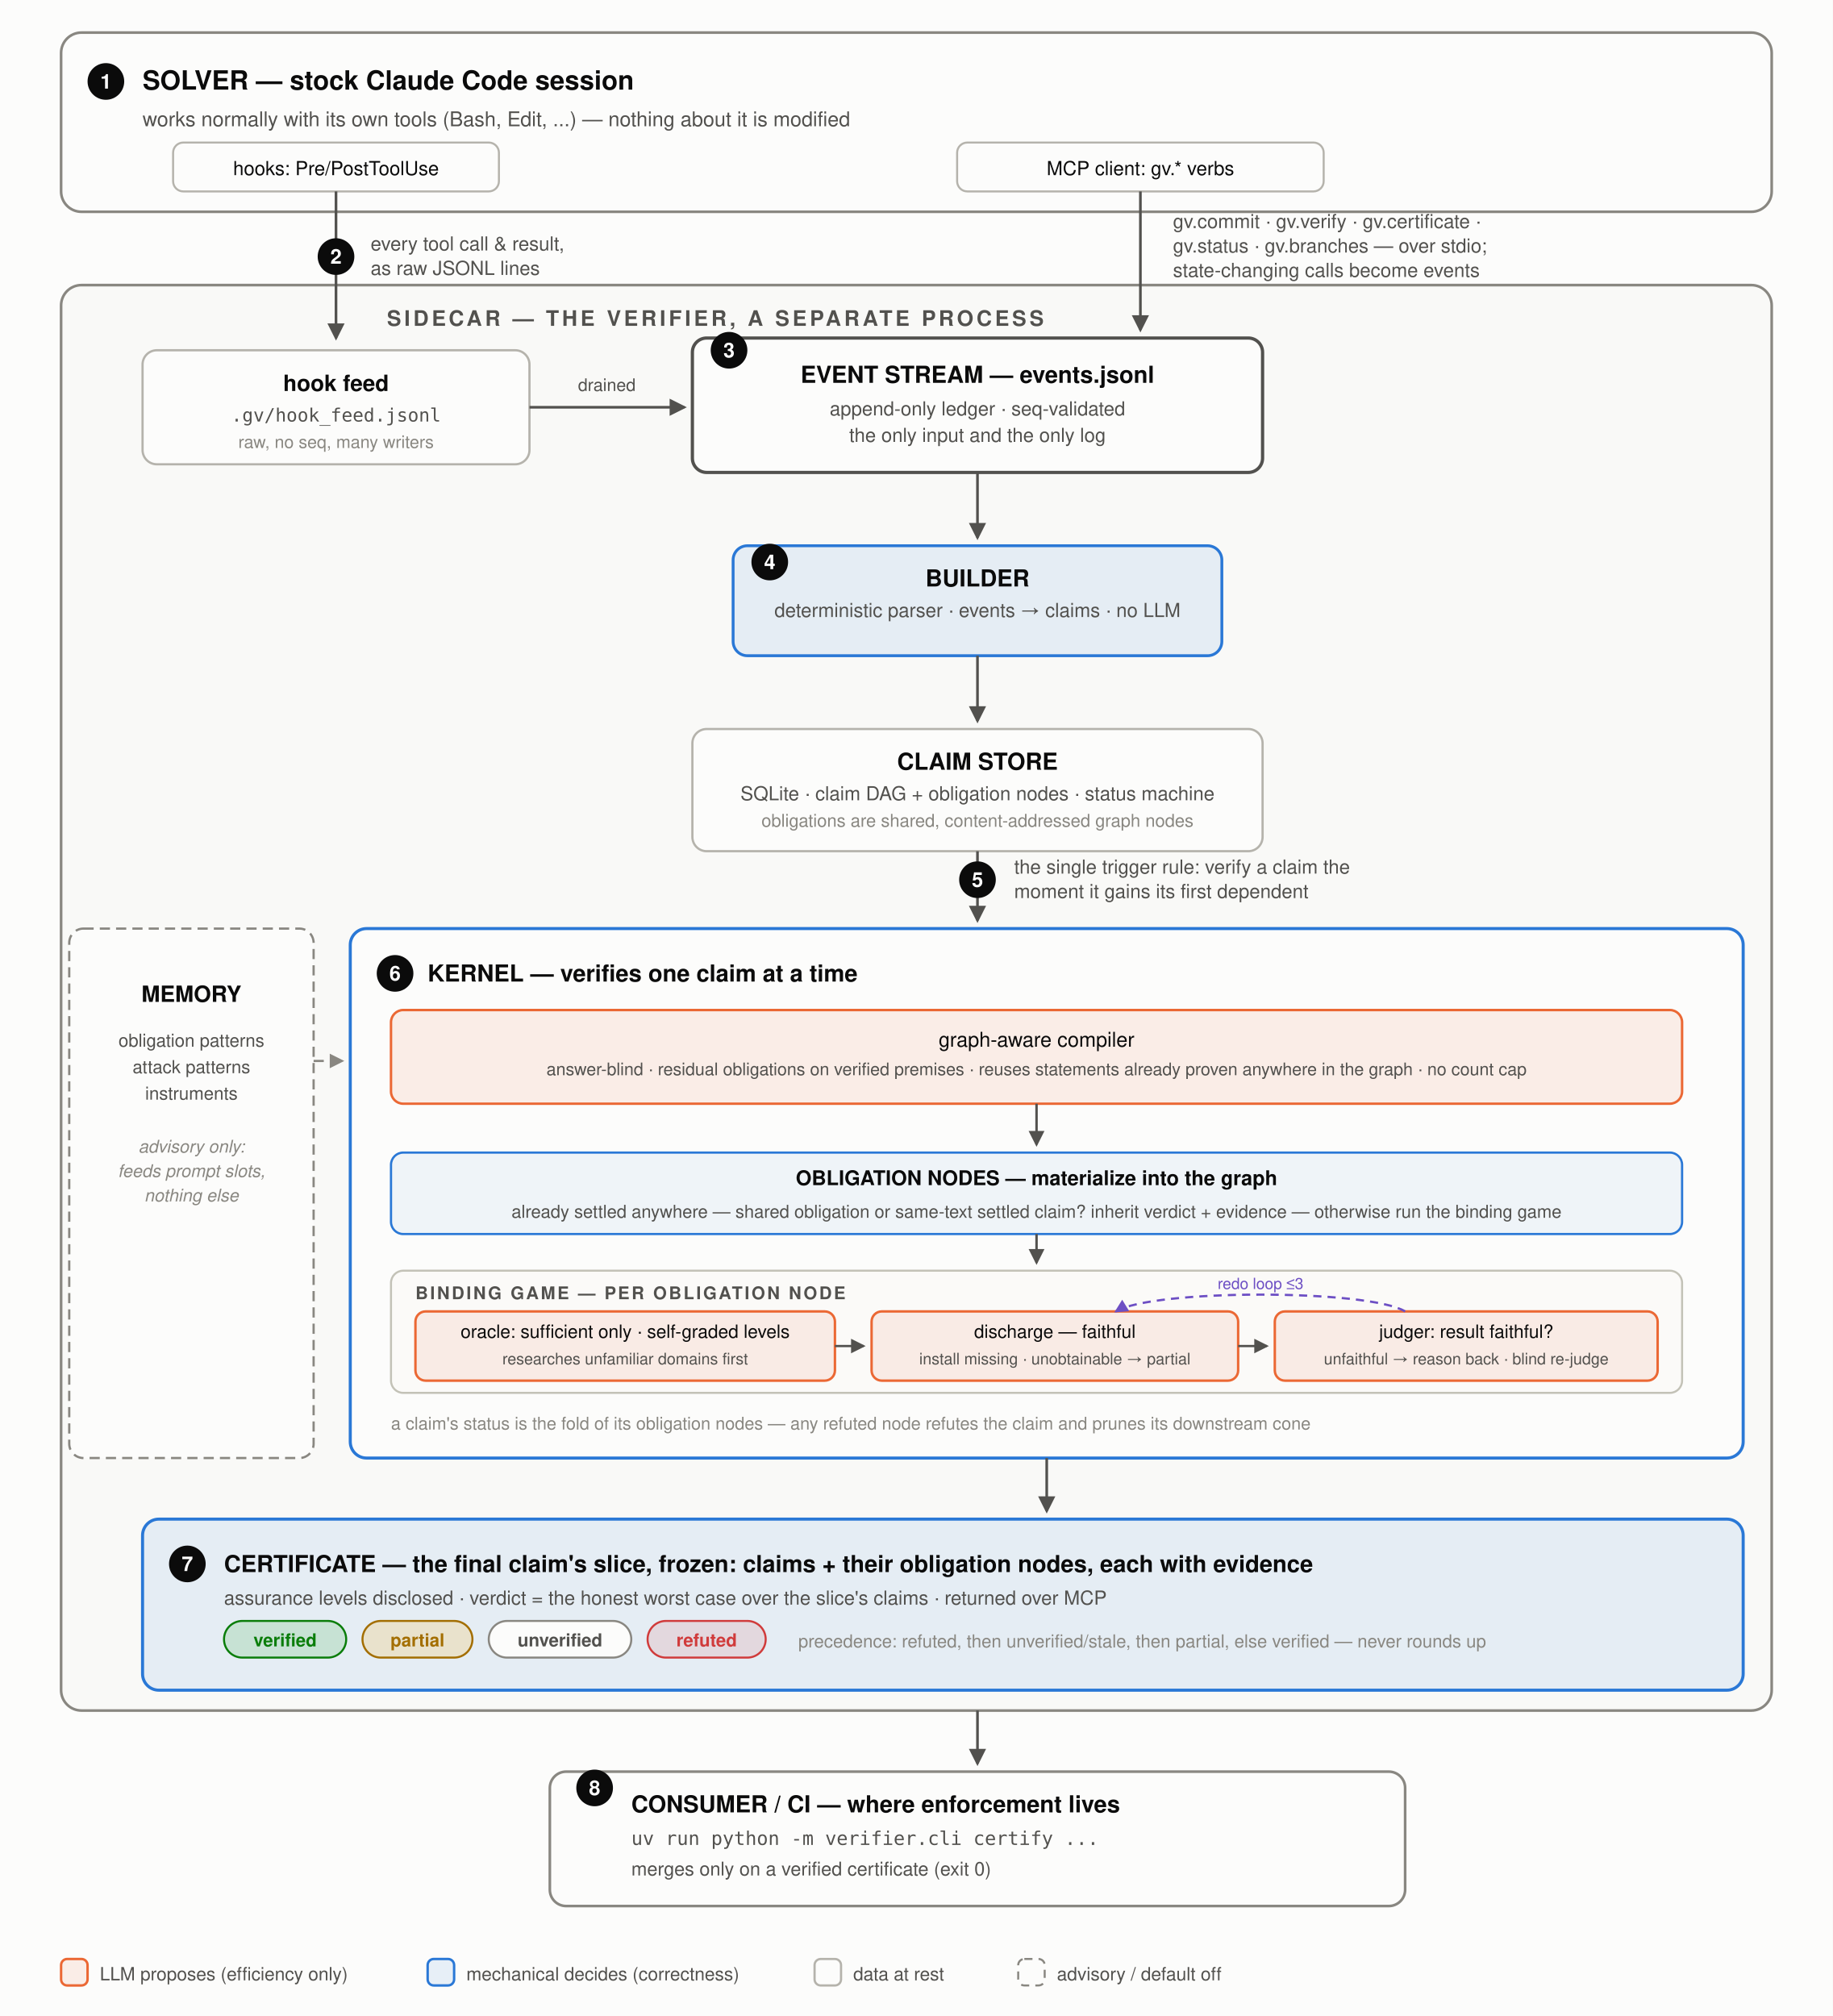
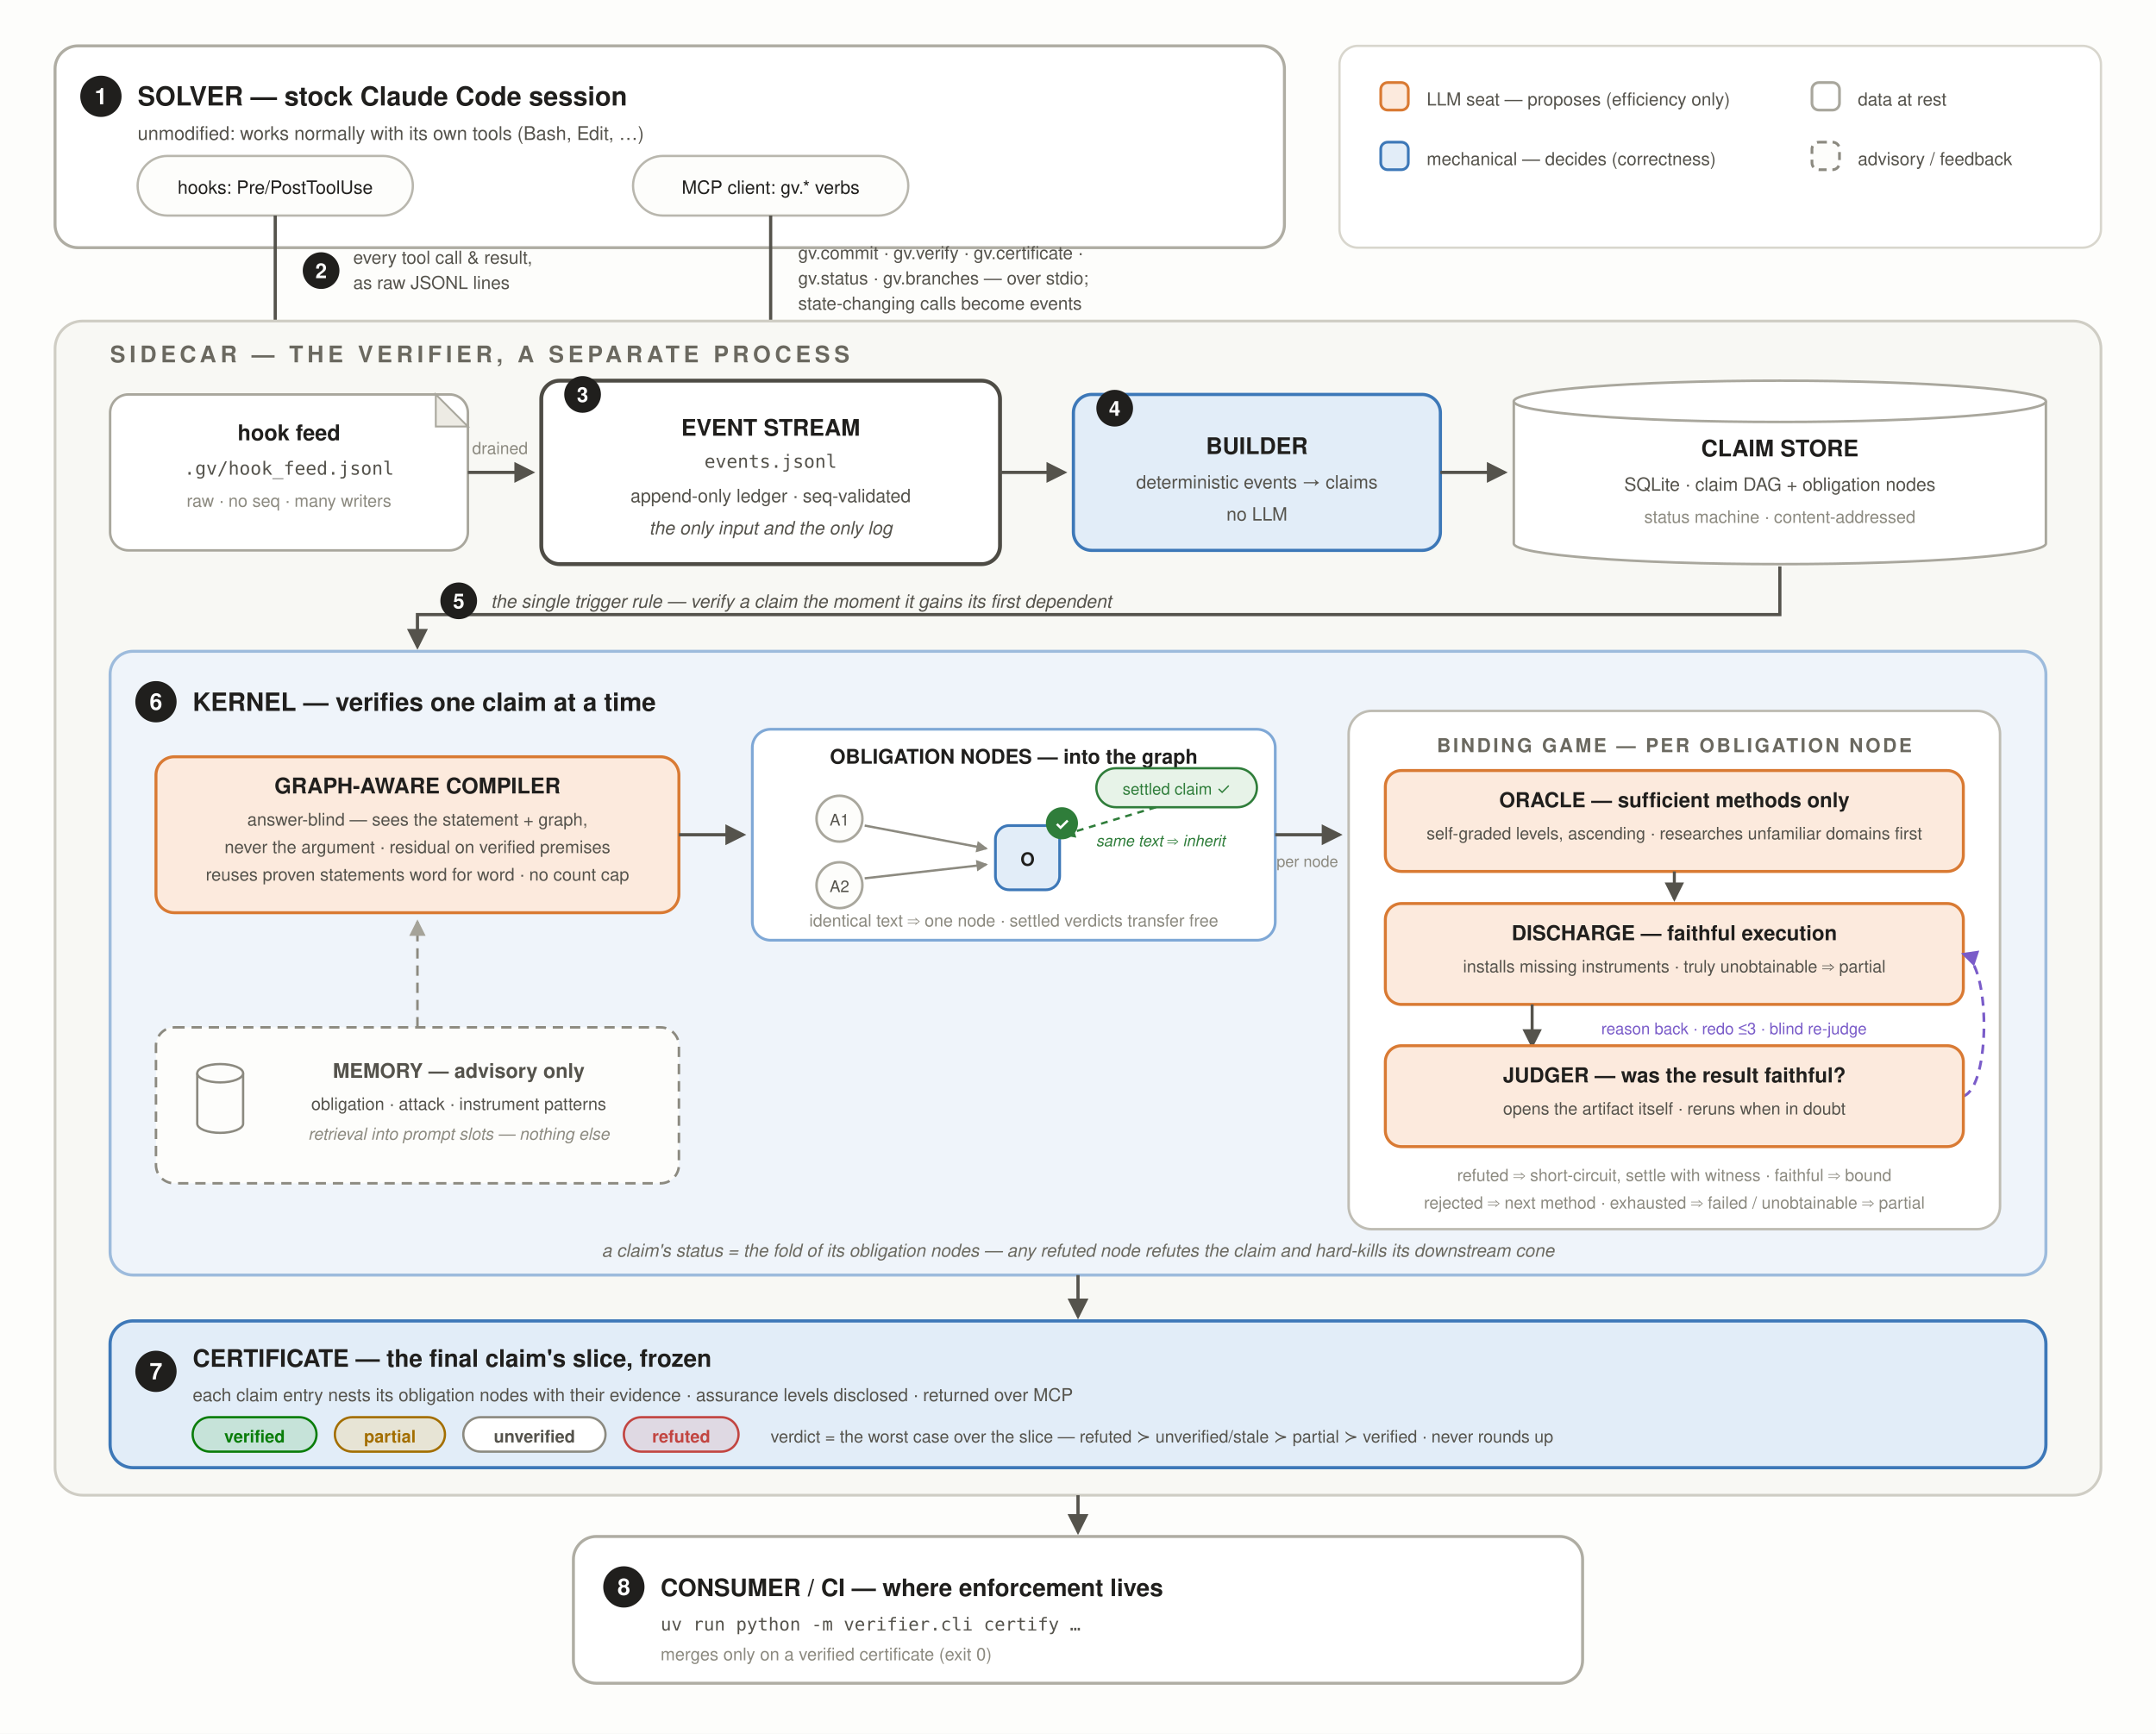
- <svg xmlns="http://www.w3.org/2000/svg" width="900" height="990" viewBox="0 0 900 990" role="img" aria-label="General Verifier architecture" font-family="system-ui, -apple-system, Segoe UI, Helvetica, Arial, sans-serif">
-   <rect x="0" y="0" width="900" height="990" fill="#fcfcfb" />
+ <svg xmlns="http://www.w3.org/2000/svg" width="940" height="756" viewBox="0 0 940 756" role="img" aria-label="General Verifier architecture" font-family="system-ui, -apple-system, Segoe UI, Helvetica, Arial, sans-serif">
+   <rect x="0" y="0" width="940" height="756" fill="#FDFDFB" />
  <defs>
    <marker id="ar" viewBox="0 0 10 10" refX="8.5" refY="5" markerWidth="6.5" markerHeight="6.5" orient="auto-start-reverse">
-       <path d="M0 0L10 5L0 10z" fill="#52514e" />
+       <path d="M0 0L10 5L0 10z" fill="#55534C" />
    </marker>
    <marker id="arb" viewBox="0 0 10 10" refX="8.5" refY="5" markerWidth="6.5" markerHeight="6.5" orient="auto-start-reverse">
-       <path d="M0 0L10 5L0 10z" fill="#898781" />
+       <path d="M0 0L10 5L0 10z" fill="#A5A399" />
    </marker>
    <marker id="arv" viewBox="0 0 10 10" refX="8.5" refY="5" markerWidth="6" markerHeight="6" orient="auto-start-reverse">
-       <path d="M0 0L10 5L0 10z" fill="#6d4fc4" />
+       <path d="M0 0L10 5L0 10z" fill="#7A5CC9" />
+     </marker>
+     <marker id="arg" viewBox="0 0 10 10" refX="8.5" refY="5" markerWidth="5.5" markerHeight="5.5" orient="auto-start-reverse">
+       <path d="M0 0L10 5L0 10z" fill="#2F7D3A" />
+     </marker>
+     <marker id="arm" viewBox="0 0 10 10" refX="8.5" refY="5" markerWidth="5" markerHeight="5" orient="auto-start-reverse">
+       <path d="M0 0L10 5L0 10z" fill="#8C8A80" />
    </marker>
  </defs>
-   <rect x="30" y="16" width="840" height="88" rx="10" fill="#fcfcfb" stroke="#898781" stroke-width="1.3" />
-   <circle cx="52" cy="40" r="9" fill="#0b0b0b" />
-   <text x="52" y="43.5" text-anchor="middle" font-size="10" fill="#ffffff" font-weight="bold">1</text>
-   <text x="70" y="44" font-size="13" font-weight="bold" fill="#0b0b0b">SOLVER — stock Claude Code session</text>
-   <text x="70" y="62" font-size="10" fill="#52514e">works normally with its own tools (Bash, Edit, ...) — nothing about it is modified</text>
-   <rect x="85" y="70" width="160" height="24" rx="5" fill="#fcfcfb" stroke="#b5b3ac" stroke-width="1" />
-   <text x="165" y="86" text-anchor="middle" font-size="9.5" fill="#0b0b0b">hooks: Pre/PostToolUse</text>
-   <rect x="470" y="70" width="180" height="24" rx="5" fill="#fcfcfb" stroke="#b5b3ac" stroke-width="1" />
-   <text x="560" y="86" text-anchor="middle" font-size="9.5" fill="#0b0b0b">MCP client: gv.* verbs</text>
-   <rect x="30" y="140" width="840" height="700" rx="10" fill="#f9f9f7" stroke="#898781" stroke-width="1.3" />
-   <text x="190" y="160" font-size="10.5" font-weight="bold" fill="#52514e" letter-spacing="1.5">SIDECAR — THE VERIFIER, A SEPARATE PROCESS</text>
-   <line x1="165" y1="94" x2="165" y2="166" stroke="#52514e" stroke-width="1.3" marker-end="url(#ar)" />
-   <circle cx="165" cy="126" r="9" fill="#0b0b0b" />
-   <text x="165" y="129.5" text-anchor="middle" font-size="10" fill="#ffffff" font-weight="bold">2</text>
-   <text x="182" y="123" font-size="9.5" fill="#52514e">every tool call &amp; result,</text>
-   <text x="182" y="135" font-size="9.5" fill="#52514e">as raw JSONL lines</text>
-   <line x1="560" y1="94" x2="560" y2="162" stroke="#52514e" stroke-width="1.3" marker-end="url(#ar)" />
-   <text x="576" y="112" font-size="9.5" fill="#52514e">gv.commit · gv.verify · gv.certificate ·</text>
-   <text x="576" y="124" font-size="9.5" fill="#52514e">gv.status · gv.branches — over stdio;</text>
-   <text x="576" y="136" font-size="9.5" fill="#52514e">state-changing calls become events</text>
-   <rect x="70" y="172" width="190" height="56" rx="7" fill="#fcfcfb" stroke="#b5b3ac" stroke-width="1.1" />
-   <text x="165" y="192" text-anchor="middle" font-size="11" font-weight="bold" fill="#0b0b0b">hook feed</text>
-   <text x="165" y="207" text-anchor="middle" font-size="9" font-family="ui-monospace, SFMono-Regular, Menlo, Consolas, monospace" fill="#52514e">.gv/hook_feed.jsonl</text>
-   <text x="165" y="220" text-anchor="middle" font-size="8.5" fill="#898781">raw, no seq, many writers</text>
-   <line x1="260" y1="200" x2="336" y2="200" stroke="#52514e" stroke-width="1.3" marker-end="url(#ar)" />
-   <text x="298" y="192" text-anchor="middle" font-size="8.5" fill="#52514e">drained</text>
-   <rect x="340" y="166" width="280" height="66" rx="7" fill="#fcfcfb" stroke="#52514e" stroke-width="1.6" />
-   <circle cx="358" cy="172" r="9" fill="#0b0b0b" />
-   <text x="358" y="175.5" text-anchor="middle" font-size="10" fill="#ffffff" font-weight="bold">3</text>
-   <text x="480" y="188" text-anchor="middle" font-size="11.5" font-weight="bold" fill="#0b0b0b">EVENT STREAM — events.jsonl</text>
-   <text x="480" y="204" text-anchor="middle" font-size="9.5" fill="#52514e">append-only ledger · seq-validated</text>
-   <text x="480" y="217" text-anchor="middle" font-size="9.5" fill="#52514e">the only input and the only log</text>
-   <line x1="480" y1="232" x2="480" y2="264" stroke="#52514e" stroke-width="1.3" marker-end="url(#ar)" />
-   <rect x="360" y="268" width="240" height="54" rx="7" fill="#2a78d6" fill-opacity="0.10" stroke="#2a78d6" stroke-width="1.4" />
-   <circle cx="378" cy="276" r="9" fill="#0b0b0b" />
-   <text x="378" y="279.5" text-anchor="middle" font-size="10" fill="#ffffff" font-weight="bold">4</text>
-   <text x="480" y="288" text-anchor="middle" font-size="11.5" font-weight="bold" fill="#0b0b0b">BUILDER</text>
-   <text x="480" y="303" text-anchor="middle" font-size="9.5" fill="#52514e">deterministic parser · events → claims · no LLM</text>
-   <line x1="480" y1="322" x2="480" y2="354" stroke="#52514e" stroke-width="1.3" marker-end="url(#ar)" />
-   <rect x="340" y="358" width="280" height="60" rx="7" fill="#fcfcfb" stroke="#b5b3ac" stroke-width="1.1" />
-   <text x="480" y="378" text-anchor="middle" font-size="11.5" font-weight="bold" fill="#0b0b0b">CLAIM STORE</text>
-   <text x="480" y="393" text-anchor="middle" font-size="9.5" fill="#52514e">SQLite · claim DAG + obligation nodes · status machine</text>
-   <text x="480" y="406" text-anchor="middle" font-size="8.7" fill="#898781">obligations are shared, content-addressed graph nodes</text>
-   <line x1="480" y1="418" x2="480" y2="452" stroke="#52514e" stroke-width="1.3" marker-end="url(#ar)" />
-   <circle cx="480" cy="432" r="9" fill="#0b0b0b" />
-   <text x="480" y="435.5" text-anchor="middle" font-size="10" fill="#ffffff" font-weight="bold">5</text>
-   <text x="498" y="429" font-size="9.5" fill="#52514e">the single trigger rule: verify a claim the</text>
-   <text x="498" y="441" font-size="9.5" fill="#52514e">moment it gains its first dependent</text>
-   <rect x="34" y="456" width="120" height="260" rx="7" fill="#fcfcfb" stroke="#898781" stroke-width="1.1" stroke-dasharray="5 3" />
-   <text x="94" y="492" text-anchor="middle" font-size="11" font-weight="bold" fill="#0b0b0b">MEMORY</text>
-   <text x="94" y="514" text-anchor="middle" font-size="8.8" fill="#52514e">obligation patterns</text>
-   <text x="94" y="527" text-anchor="middle" font-size="8.8" fill="#52514e">attack patterns</text>
-   <text x="94" y="540" text-anchor="middle" font-size="8.8" fill="#52514e">instruments</text>
-   <text x="94" y="566" text-anchor="middle" font-size="8.6" font-style="italic" fill="#898781">advisory only:</text>
-   <text x="94" y="578" text-anchor="middle" font-size="8.6" font-style="italic" fill="#898781">feeds prompt slots,</text>
-   <text x="94" y="590" text-anchor="middle" font-size="8.6" font-style="italic" fill="#898781">nothing else</text>
-   <line x1="154" y1="521" x2="168" y2="521" stroke="#898781" stroke-width="1.1" stroke-dasharray="5 3" marker-end="url(#arb)" />
-   <rect x="172" y="456" width="684" height="260" rx="8" fill="#fcfcfb" stroke="#2a78d6" stroke-width="1.5" />
-   <circle cx="194" cy="478" r="9" fill="#0b0b0b" />
-   <text x="194" y="481.5" text-anchor="middle" font-size="10" fill="#ffffff" font-weight="bold">6</text>
-   <text x="210" y="482" font-size="11.5" font-weight="bold" fill="#0b0b0b">KERNEL — verifies one claim at a time</text>
-   <rect x="192" y="496" width="634" height="46" rx="6" fill="#eb6834" fill-opacity="0.10" stroke="#eb6834" stroke-width="1.2" />
-   <text x="509" y="514" text-anchor="middle" font-size="10" fill="#0b0b0b">graph-aware compiler</text>
-   <text x="509" y="528" text-anchor="middle" font-size="8.5" fill="#52514e">answer-blind · residual obligations on verified premises · reuses statements already proven anywhere in the graph · no count cap</text>
-   <line x1="509" y1="542" x2="509" y2="562" stroke="#52514e" stroke-width="1.2" marker-end="url(#ar)" />
-   <rect x="192" y="566" width="634" height="40" rx="6" fill="#2a78d6" fill-opacity="0.06" stroke="#2a78d6" stroke-width="1.1" />
-   <text x="509" y="582" text-anchor="middle" font-size="10" font-weight="bold" fill="#0b0b0b">OBLIGATION NODES — materialize into the graph</text>
-   <text x="509" y="598" text-anchor="middle" font-size="8.7" fill="#52514e">already settled anywhere — shared obligation or same-text settled claim? inherit verdict + evidence — otherwise run the binding game</text>
-   <line x1="509" y1="606" x2="509" y2="620" stroke="#52514e" stroke-width="1.2" marker-end="url(#ar)" />
-   <rect x="192" y="624" width="634" height="60" rx="6" fill="#fbfaf8" stroke="#c3c2b7" stroke-width="1" />
-   <text x="204" y="638" font-size="8.6" font-weight="bold" fill="#52514e" letter-spacing="1">BINDING GAME — PER OBLIGATION NODE</text>
-   <rect x="204" y="644" width="206" height="34" rx="5" fill="#eb6834" fill-opacity="0.10" stroke="#eb6834" stroke-width="1.2" />
-   <text x="307" y="657" text-anchor="middle" font-size="9" fill="#0b0b0b">oracle: sufficient only · self-graded levels</text>
-   <text x="307" y="670" text-anchor="middle" font-size="7.8" fill="#52514e">researches unfamiliar domains first</text>
-   <line x1="410" y1="661" x2="424" y2="661" stroke="#52514e" stroke-width="1.1" marker-end="url(#ar)" />
-   <rect x="428" y="644" width="180" height="34" rx="5" fill="#eb6834" fill-opacity="0.10" stroke="#eb6834" stroke-width="1.2" />
-   <text x="518" y="657" text-anchor="middle" font-size="9" fill="#0b0b0b">discharge — faithful</text>
-   <text x="518" y="670" text-anchor="middle" font-size="7.8" fill="#52514e">install missing · unobtainable → partial</text>
-   <line x1="608" y1="661" x2="622" y2="661" stroke="#52514e" stroke-width="1.1" marker-end="url(#ar)" />
-   <rect x="626" y="644" width="188" height="34" rx="5" fill="#eb6834" fill-opacity="0.10" stroke="#eb6834" stroke-width="1.2" />
-   <text x="720" y="657" text-anchor="middle" font-size="9" fill="#0b0b0b">judger: result faithful?</text>
-   <text x="720" y="670" text-anchor="middle" font-size="7.8" fill="#52514e">unfaithful → reason back · blind re-judge</text>
-   <path d="M 690 644 C 672 633 566 633 548 644" stroke="#6d4fc4" stroke-width="1.1" fill="none" stroke-dasharray="4 3" marker-end="url(#arv)" />
-   <text x="619" y="633" text-anchor="middle" font-size="7.6" fill="#6d4fc4">redo loop ≤3</text>
-   <text x="192" y="702" font-size="8.6" fill="#898781">a claim's status is the fold of its obligation nodes — any refuted node refutes the claim and prunes its downstream cone</text>
-   <line x1="514" y1="716" x2="514" y2="742" stroke="#52514e" stroke-width="1.3" marker-end="url(#ar)" />
-   <rect x="70" y="746" width="786" height="84" rx="8" fill="#2a78d6" fill-opacity="0.10" stroke="#2a78d6" stroke-width="1.5" />
-   <circle cx="92" cy="768" r="9" fill="#0b0b0b" />
-   <text x="92" y="771.5" text-anchor="middle" font-size="10" fill="#ffffff" font-weight="bold">7</text>
-   <text x="110" y="772" font-size="11.5" font-weight="bold" fill="#0b0b0b">CERTIFICATE — the final claim's slice, frozen: claims + their obligation nodes, each with evidence</text>
-   <text x="110" y="788" font-size="9.5" fill="#52514e">assurance levels disclosed · verdict = the honest worst case over the slice's claims · returned over MCP</text>
-   <rect x="110" y="796" width="60" height="18" rx="9" fill="#0ca30c" fill-opacity="0.14" stroke="#0a7d0a" stroke-width="1" />
-   <text x="140" y="808.5" text-anchor="middle" font-size="8.8" font-weight="bold" fill="#0a7d0a">verified</text>
-   <rect x="178" y="796" width="54" height="18" rx="9" fill="#fab219" fill-opacity="0.18" stroke="#a36e00" stroke-width="1" />
-   <text x="205" y="808.5" text-anchor="middle" font-size="8.8" font-weight="bold" fill="#a36e00">partial</text>
-   <rect x="240" y="796" width="70" height="18" rx="9" fill="#fcfcfb" stroke="#898781" stroke-width="1" />
-   <text x="275" y="808.5" text-anchor="middle" font-size="8.8" font-weight="bold" fill="#52514e">unverified</text>
-   <rect x="318" y="796" width="58" height="18" rx="9" fill="#d03b3b" fill-opacity="0.12" stroke="#d03b3b" stroke-width="1" />
-   <text x="347" y="808.5" text-anchor="middle" font-size="8.8" font-weight="bold" fill="#d03b3b">refuted</text>
-   <text x="392" y="809" font-size="8.8" fill="#898781">precedence: refuted, then unverified/stale, then partial, else verified — never rounds up</text>
-   <line x1="480" y1="840" x2="480" y2="866" stroke="#52514e" stroke-width="1.3" marker-end="url(#ar)" />
-   <rect x="270" y="870" width="420" height="66" rx="8" fill="#fcfcfb" stroke="#898781" stroke-width="1.3" />
-   <circle cx="292" cy="878" r="9" fill="#0b0b0b" />
-   <text x="292" y="881.5" text-anchor="middle" font-size="10" fill="#ffffff" font-weight="bold">8</text>
-   <text x="310" y="890" font-size="11.5" font-weight="bold" fill="#0b0b0b">CONSUMER / CI — where enforcement lives</text>
-   <text x="310" y="906" font-size="9.3" font-family="ui-monospace, SFMono-Regular, Menlo, Consolas, monospace" fill="#52514e">uv run python -m verifier.cli certify ...</text>
-   <text x="310" y="921" font-size="9.3" fill="#52514e">merges only on a verified certificate (exit 0)</text>
-   <rect x="30" y="962" width="13" height="13" rx="3" fill="#eb6834" fill-opacity="0.10" stroke="#eb6834" stroke-width="1.2" />
-   <text x="49" y="972.5" font-size="9" fill="#52514e">LLM proposes (efficiency only)</text>
-   <rect x="210" y="962" width="13" height="13" rx="3" fill="#2a78d6" fill-opacity="0.10" stroke="#2a78d6" stroke-width="1.2" />
-   <text x="229" y="972.5" font-size="9" fill="#52514e">mechanical decides (correctness)</text>
-   <rect x="400" y="962" width="13" height="13" rx="3" fill="#fcfcfb" stroke="#b5b3ac" stroke-width="1.1" />
-   <text x="419" y="972.5" font-size="9" fill="#52514e">data at rest</text>
-   <rect x="500" y="962" width="13" height="13" rx="3" fill="#fcfcfb" stroke="#898781" stroke-width="1" stroke-dasharray="4 3" />
-   <text x="519" y="972.5" font-size="9" fill="#52514e">advisory / default off</text>
+   <rect x="24" y="20" width="536" height="88" rx="10" fill="#FFFFFF" stroke="#AFADA3" stroke-width="1.3" />
+   <circle cx="44" cy="42" r="9" fill="#201F1D" />
+   <text x="44" y="45.5" text-anchor="middle" font-size="10" fill="#FFFFFF" font-weight="bold">1</text>
+   <text x="60" y="46" font-size="11.5" font-weight="bold" fill="#201F1D">SOLVER — stock Claude Code session</text>
+   <text x="60" y="61" font-size="8.2" fill="#55534C">unmodified: works normally with its own tools (Bash, Edit, …)</text>
+   <rect x="60" y="68" width="120" height="26" rx="13" fill="#FDFDFB" stroke="#B9B7AE" stroke-width="1" />
+   <text x="120" y="84.5" text-anchor="middle" font-size="8" fill="#201F1D">hooks: Pre/PostToolUse</text>
+   <rect x="276" y="68" width="120" height="26" rx="13" fill="#FDFDFB" stroke="#B9B7AE" stroke-width="1" />
+   <text x="336" y="84.5" text-anchor="middle" font-size="8" fill="#201F1D">MCP client: gv.* verbs</text>
+   <rect x="584" y="20" width="332" height="88" rx="8" fill="#FFFFFF" stroke="#D8D6CD" stroke-width="1" />
+   <rect x="602" y="36" width="12" height="12" rx="3" fill="#FCEADD" stroke="#D97A33" stroke-width="1.2" />
+   <text x="622" y="46" font-size="7.8" fill="#55534C">LLM seat — proposes (efficiency only)</text>
+   <rect x="602" y="62" width="12" height="12" rx="3" fill="#E2EDF8" stroke="#3D78B8" stroke-width="1.2" />
+   <text x="622" y="72" font-size="7.8" fill="#55534C">mechanical — decides (correctness)</text>
+   <rect x="790" y="36" width="12" height="12" rx="3" fill="#FFFFFF" stroke="#A9A79D" stroke-width="1.2" />
+   <text x="810" y="46" font-size="7.8" fill="#55534C">data at rest</text>
+   <rect x="790" y="62" width="12" height="12" rx="3" fill="#FDFDFB" stroke="#8C8A80" stroke-width="1.2" stroke-dasharray="3.5 2.5" />
+   <text x="810" y="72" font-size="7.8" fill="#55534C">advisory / feedback</text>
+   <line x1="120" y1="94" x2="120" y2="170" stroke="#55534C" stroke-width="1.4" marker-end="url(#ar)" />
+   <circle cx="140" cy="118" r="8" fill="#201F1D" />
+   <text x="140" y="121.3" text-anchor="middle" font-size="9" fill="#FFFFFF" font-weight="bold">2</text>
+   <text x="154" y="115" font-size="7.8" fill="#55534C">every tool call &amp; result,</text>
+   <text x="154" y="126" font-size="7.8" fill="#55534C">as raw JSONL lines</text>
+   <line x1="336" y1="94" x2="336" y2="162" stroke="#55534C" stroke-width="1.4" marker-end="url(#ar)" />
+   <text x="348" y="113" font-size="7.8" fill="#55534C">gv.commit · gv.verify · gv.certificate ·</text>
+   <text x="348" y="124" font-size="7.8" fill="#55534C">gv.status · gv.branches — over stdio;</text>
+   <text x="348" y="135" font-size="7.8" fill="#55534C">state-changing calls become events</text>
+   <rect x="24" y="140" width="892" height="512" rx="12" fill="#F8F8F4" stroke="#CFCDC4" stroke-width="1.2" />
+   <text x="48" y="158" font-size="10" font-weight="bold" fill="#6B6960" letter-spacing="1.8">SIDECAR — THE VERIFIER, A SEPARATE PROCESS</text>
+   <rect x="48" y="172" width="156" height="68" rx="8" fill="#FFFFFF" stroke="#A9A79D" stroke-width="1.1" />
+   <path d="M 190 172 L 204 186 L 190 186 Z" fill="#EDEBE4" stroke="#A9A79D" stroke-width="0.8" />
+   <text x="126" y="192" text-anchor="middle" font-size="9.5" font-weight="bold" fill="#201F1D">hook feed</text>
+   <text x="126" y="207" text-anchor="middle" font-size="8" font-family="ui-monospace, SFMono-Regular, Menlo, Consolas, monospace" fill="#55534C">.gv/hook_feed.jsonl</text>
+   <text x="126" y="221" text-anchor="middle" font-size="7.5" fill="#8C8A80">raw · no seq · many writers</text>
+   <line x1="204" y1="206" x2="232" y2="206" stroke="#55534C" stroke-width="1.4" marker-end="url(#ar)" />
+   <text x="218" y="198" text-anchor="middle" font-size="7.3" fill="#8C8A80">drained</text>
+   <rect x="236" y="166" width="200" height="80" rx="8" fill="#FFFFFF" stroke="#4E4C45" stroke-width="1.7" />
+   <circle cx="254" cy="172" r="8" fill="#201F1D" />
+   <text x="254" y="175.3" text-anchor="middle" font-size="9" fill="#FFFFFF" font-weight="bold">3</text>
+   <text x="336" y="190" text-anchor="middle" font-size="10" font-weight="bold" fill="#201F1D">EVENT STREAM</text>
+   <text x="336" y="204" text-anchor="middle" font-size="8" font-family="ui-monospace, SFMono-Regular, Menlo, Consolas, monospace" fill="#55534C">events.jsonl</text>
+   <text x="336" y="219" text-anchor="middle" font-size="8" fill="#55534C">append-only ledger · seq-validated</text>
+   <text x="336" y="233" text-anchor="middle" font-size="8" font-style="italic" fill="#55534C">the only input and the only log</text>
+   <line x1="436" y1="206" x2="464" y2="206" stroke="#55534C" stroke-width="1.4" marker-end="url(#ar)" />
+   <rect x="468" y="172" width="160" height="68" rx="8" fill="#E2EDF8" stroke="#3D78B8" stroke-width="1.4" />
+   <circle cx="486" cy="178" r="8" fill="#201F1D" />
+   <text x="486" y="181.3" text-anchor="middle" font-size="9" fill="#FFFFFF" font-weight="bold">4</text>
+   <text x="548" y="198" text-anchor="middle" font-size="10" font-weight="bold" fill="#201F1D">BUILDER</text>
+   <text x="548" y="213" text-anchor="middle" font-size="8" fill="#55534C">deterministic events → claims</text>
+   <text x="548" y="227" text-anchor="middle" font-size="8" fill="#55534C">no LLM</text>
+   <line x1="628" y1="206" x2="656" y2="206" stroke="#55534C" stroke-width="1.4" marker-end="url(#ar)" />
+   <path d="M 660 175 L 660 237 A 116 9 0 0 0 892 237 L 892 175" fill="#FFFFFF" stroke="#A9A79D" stroke-width="1.1" />
+   <ellipse cx="776" cy="175" rx="116" ry="9" fill="#FFFFFF" stroke="#A9A79D" stroke-width="1.1" />
+   <text x="776" y="199" text-anchor="middle" font-size="10" font-weight="bold" fill="#201F1D">CLAIM STORE</text>
+   <text x="776" y="214" text-anchor="middle" font-size="8" fill="#55534C">SQLite · claim DAG + obligation nodes</text>
+   <text x="776" y="228" text-anchor="middle" font-size="7.5" fill="#8C8A80">status machine · content-addressed</text>
+   <path d="M 776 247 L 776 268 L 182 268 L 182 282" fill="none" stroke="#55534C" stroke-width="1.4" marker-end="url(#ar)" />
+   <circle cx="200" cy="262" r="8" fill="#201F1D" />
+   <text x="200" y="265.3" text-anchor="middle" font-size="9" fill="#FFFFFF" font-weight="bold">5</text>
+   <text x="214" y="265" font-size="8" font-style="italic" fill="#55534C">the single trigger rule — verify a claim the moment it gains its first dependent</text>
+   <rect x="48" y="284" width="844" height="272" rx="10" fill="#EFF4FA" stroke="#9DBBDC" stroke-width="1.3" />
+   <circle cx="68" cy="306" r="9" fill="#201F1D" />
+   <text x="68" y="309.5" text-anchor="middle" font-size="10" fill="#FFFFFF" font-weight="bold">6</text>
+   <text x="84" y="310" font-size="11" font-weight="bold" fill="#201F1D">KERNEL — verifies one claim at a time</text>
+   <rect x="68" y="330" width="228" height="68" rx="8" fill="#FCEADD" stroke="#D97A33" stroke-width="1.3" />
+   <text x="182" y="346" text-anchor="middle" font-size="9.5" font-weight="bold" fill="#201F1D">GRAPH-AWARE COMPILER</text>
+   <text x="182" y="360" text-anchor="middle" font-size="7.6" fill="#55534C">answer-blind — sees the statement + graph,</text>
+   <text x="182" y="372" text-anchor="middle" font-size="7.6" fill="#55534C">never the argument · residual on verified premises</text>
+   <text x="182" y="384" text-anchor="middle" font-size="7.6" fill="#55534C">reuses proven statements word for word · no count cap</text>
+   <line x1="296" y1="364" x2="324" y2="364" stroke="#55534C" stroke-width="1.4" marker-end="url(#ar)" />
+   <rect x="328" y="318" width="228" height="92" rx="8" fill="#FFFFFF" stroke="#7FA8D6" stroke-width="1.2" />
+   <text x="442" y="333" text-anchor="middle" font-size="8.8" font-weight="bold" fill="#201F1D">OBLIGATION NODES — into the graph</text>
+   <circle cx="366" cy="357" r="10" fill="#FDFDFB" stroke="#A9A79D" stroke-width="1.1" />
+   <text x="366" y="360" text-anchor="middle" font-size="7" fill="#55534C">A1</text>
+   <circle cx="366" cy="386" r="10" fill="#FDFDFB" stroke="#A9A79D" stroke-width="1.1" />
+   <text x="366" y="389" text-anchor="middle" font-size="7" fill="#55534C">A2</text>
+   <line x1="377" y1="360" x2="430" y2="370" stroke="#8C8A80" stroke-width="1" marker-end="url(#arm)" />
+   <line x1="377" y1="383" x2="430" y2="377" stroke="#8C8A80" stroke-width="1" marker-end="url(#arm)" />
+   <rect x="434" y="360" width="28" height="28" rx="6" fill="#E2EDF8" stroke="#3D78B8" stroke-width="1.2" />
+   <text x="448" y="377.5" text-anchor="middle" font-size="8" font-weight="bold" fill="#201F1D">O</text>
+   <circle cx="463" cy="359" r="7" fill="#2F7D3A" />
+   <text x="463" y="362" text-anchor="middle" font-size="7.5" fill="#FFFFFF" font-weight="bold">✓</text>
+   <rect x="478" y="335" width="70" height="17" rx="8.5" fill="#E7F3E8" stroke="#2F7D3A" stroke-width="1" />
+   <text x="513" y="346.5" text-anchor="middle" font-size="7" fill="#2F7D3A">settled claim ✓</text>
+   <line x1="504" y1="352" x2="464" y2="364" stroke="#2F7D3A" stroke-width="1" stroke-dasharray="3 2.5" marker-end="url(#arg)" />
+   <text x="506" y="369" text-anchor="middle" font-size="6.8" font-style="italic" fill="#2F7D3A">same text ⇒ inherit</text>
+   <text x="442" y="404" text-anchor="middle" font-size="7.4" fill="#8C8A80">identical text ⇒ one node · settled verdicts transfer free</text>
+   <line x1="556" y1="364" x2="584" y2="364" stroke="#55534C" stroke-width="1.4" marker-end="url(#ar)" />
+   <text x="570" y="378" text-anchor="middle" font-size="6.8" fill="#8C8A80">per node</text>
+   <rect x="588" y="310" width="284" height="226" rx="10" fill="#FFFFFF" stroke="#BFBDB4" stroke-width="1.1" />
+   <text x="730" y="328" text-anchor="middle" font-size="8.4" font-weight="bold" fill="#6B6960" letter-spacing="1">BINDING GAME — PER OBLIGATION NODE</text>
+   <rect x="604" y="336" width="252" height="44" rx="7" fill="#FCEADD" stroke="#D97A33" stroke-width="1.3" />
+   <text x="730" y="352" text-anchor="middle" font-size="9" font-weight="bold" fill="#201F1D">ORACLE — sufficient methods only</text>
+   <text x="730" y="366" text-anchor="middle" font-size="7.4" fill="#55534C">self-graded levels, ascending · researches unfamiliar domains first</text>
+   <line x1="730" y1="380" x2="730" y2="392" stroke="#55534C" stroke-width="1.3" marker-end="url(#ar)" />
+   <rect x="604" y="394" width="252" height="44" rx="7" fill="#FCEADD" stroke="#D97A33" stroke-width="1.3" />
+   <text x="730" y="410" text-anchor="middle" font-size="9" font-weight="bold" fill="#201F1D">DISCHARGE — faithful execution</text>
+   <text x="730" y="424" text-anchor="middle" font-size="7.4" fill="#55534C">installs missing instruments · truly unobtainable ⇒ partial</text>
+   <line x1="668" y1="438" x2="668" y2="456" stroke="#55534C" stroke-width="1.3" marker-end="url(#ar)" />
+   <path d="M 856 478 C 868 474 868 420 856 416" fill="none" stroke="#7A5CC9" stroke-width="1.2" stroke-dasharray="4 3" marker-end="url(#arv)" />
+   <text x="756" y="451" text-anchor="middle" font-size="7" fill="#7A5CC9">reason back · redo ≤3 · blind re-judge</text>
+   <rect x="604" y="456" width="252" height="44" rx="7" fill="#FCEADD" stroke="#D97A33" stroke-width="1.3" />
+   <text x="730" y="472" text-anchor="middle" font-size="9" font-weight="bold" fill="#201F1D">JUDGER — was the result faithful?</text>
+   <text x="730" y="486" text-anchor="middle" font-size="7.4" fill="#55534C">opens the artifact itself · reruns when in doubt</text>
+   <text x="730" y="515" text-anchor="middle" font-size="7.3" fill="#8C8A80">refuted ⇒ short-circuit, settle with witness · faithful ⇒ bound</text>
+   <text x="730" y="527" text-anchor="middle" font-size="7.3" fill="#8C8A80">rejected ⇒ next method · exhausted ⇒ failed / unobtainable ⇒ partial</text>
+   <rect x="68" y="448" width="228" height="68" rx="8" fill="#FDFDFB" stroke="#8C8A80" stroke-width="1.1" stroke-dasharray="4.5 3" />
+   <path d="M 86 468 L 86 490 A 10 4 0 0 0 106 490 L 106 468" fill="#FDFDFB" stroke="#8C8A80" stroke-width="1" />
+   <ellipse cx="96" cy="468" rx="10" ry="4" fill="#FDFDFB" stroke="#8C8A80" stroke-width="1" />
+   <text x="200" y="470" text-anchor="middle" font-size="8.8" font-weight="bold" fill="#55534C">MEMORY — advisory only</text>
+   <text x="200" y="484" text-anchor="middle" font-size="7.5" fill="#55534C">obligation · attack · instrument patterns</text>
+   <text x="200" y="497" text-anchor="middle" font-size="7.3" font-style="italic" fill="#8C8A80">retrieval into prompt slots — nothing else</text>
+   <line x1="182" y1="448" x2="182" y2="402" stroke="#8C8A80" stroke-width="1.1" stroke-dasharray="4.5 3" marker-end="url(#arb)" />
+   <text x="470" y="548" text-anchor="middle" font-size="7.8" font-style="italic" fill="#6B6960">a claim's status = the fold of its obligation nodes — any refuted node refutes the claim and hard-kills its downstream cone</text>
+   <line x1="470" y1="556" x2="470" y2="574" stroke="#55534C" stroke-width="1.4" marker-end="url(#ar)" />
+   <rect x="48" y="576" width="844" height="64" rx="10" fill="#E2EDF8" stroke="#3D78B8" stroke-width="1.4" />
+   <circle cx="68" cy="598" r="9" fill="#201F1D" />
+   <text x="68" y="601.5" text-anchor="middle" font-size="10" fill="#FFFFFF" font-weight="bold">7</text>
+   <text x="84" y="596" font-size="10.5" font-weight="bold" fill="#201F1D">CERTIFICATE — the final claim's slice, frozen</text>
+   <text x="84" y="611" font-size="7.8" fill="#55534C">each claim entry nests its obligation nodes with their evidence · assurance levels disclosed · returned over MCP</text>
+   <rect x="84" y="618" width="54" height="15" rx="7.5" fill="#0CA30C" fill-opacity="0.13" stroke="#0A7D0A" stroke-width="1" />
+   <text x="111" y="629" text-anchor="middle" font-size="7.5" font-weight="bold" fill="#0A7D0A">verified</text>
+   <rect x="146" y="618" width="48" height="15" rx="7.5" fill="#FAB219" fill-opacity="0.16" stroke="#A36E00" stroke-width="1" />
+   <text x="170" y="629" text-anchor="middle" font-size="7.5" font-weight="bold" fill="#A36E00">partial</text>
+   <rect x="202" y="618" width="62" height="15" rx="7.5" fill="#FFFFFF" stroke="#8C8A80" stroke-width="1" />
+   <text x="233" y="629" text-anchor="middle" font-size="7.5" font-weight="bold" fill="#55534C">unverified</text>
+   <rect x="272" y="618" width="50" height="15" rx="7.5" fill="#D03B3B" fill-opacity="0.11" stroke="#C24541" stroke-width="1" />
+   <text x="297" y="629" text-anchor="middle" font-size="7.5" font-weight="bold" fill="#C24541">refuted</text>
+   <text x="336" y="629" font-size="7.4" fill="#55534C">verdict = the worst case over the slice — refuted ≻ unverified/stale ≻ partial ≻ verified · never rounds up</text>
+   <line x1="470" y1="652" x2="470" y2="668" stroke="#55534C" stroke-width="1.4" marker-end="url(#ar)" />
+   <rect x="250" y="670" width="440" height="64" rx="10" fill="#FFFFFF" stroke="#AFADA3" stroke-width="1.3" />
+   <circle cx="272" cy="692" r="9" fill="#201F1D" />
+   <text x="272" y="695.5" text-anchor="middle" font-size="10" fill="#FFFFFF" font-weight="bold">8</text>
+   <text x="288" y="696" font-size="10.5" font-weight="bold" fill="#201F1D">CONSUMER / CI — where enforcement lives</text>
+   <text x="288" y="711" font-size="7.8" font-family="ui-monospace, SFMono-Regular, Menlo, Consolas, monospace" fill="#55534C">uv run python -m verifier.cli certify …</text>
+   <text x="288" y="724" font-size="7.6" fill="#8C8A80">merges only on a verified certificate (exit 0)</text>
</svg>
